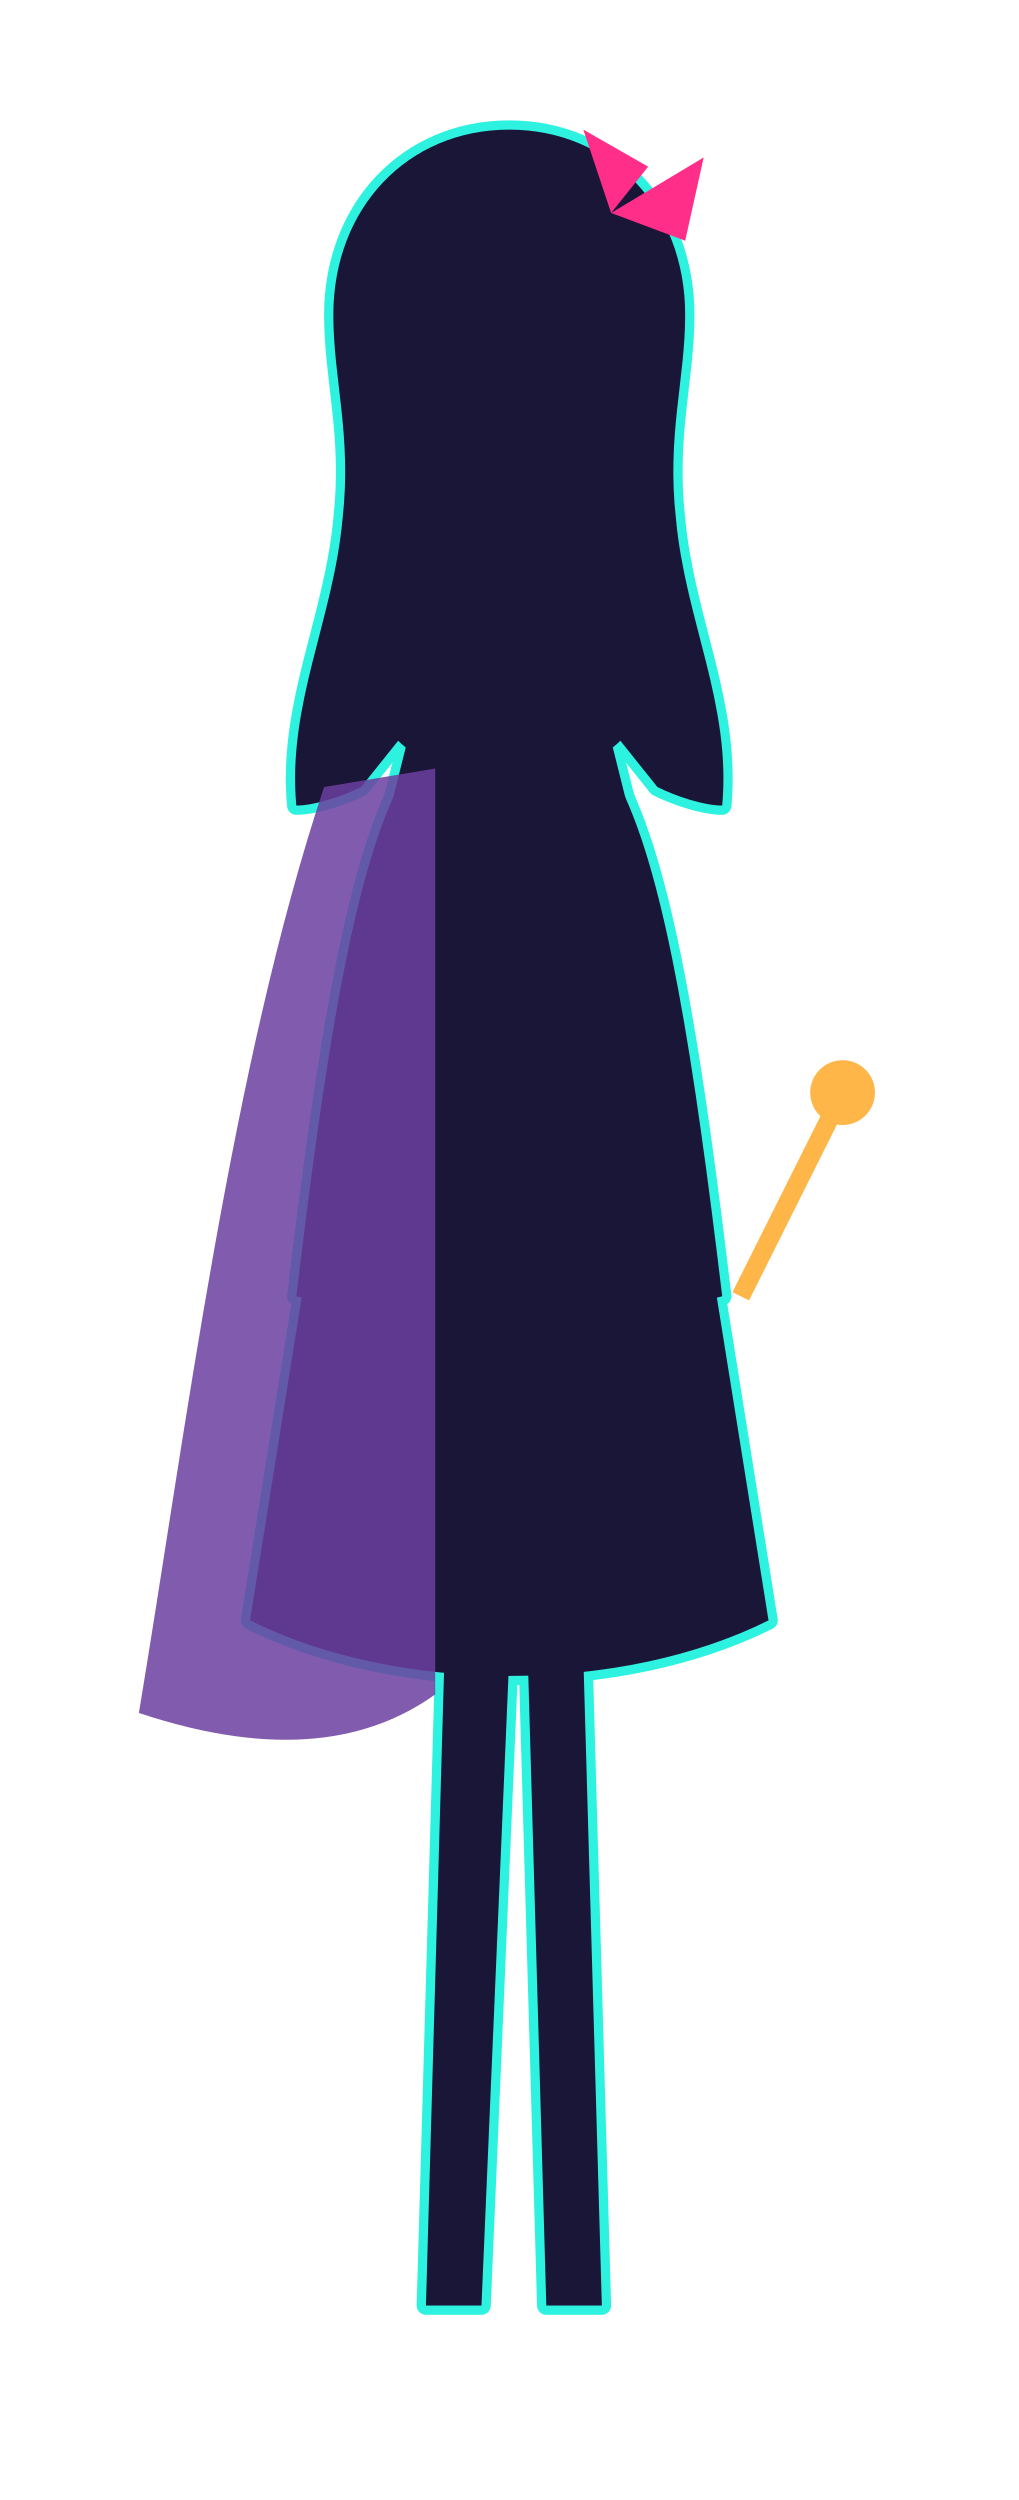
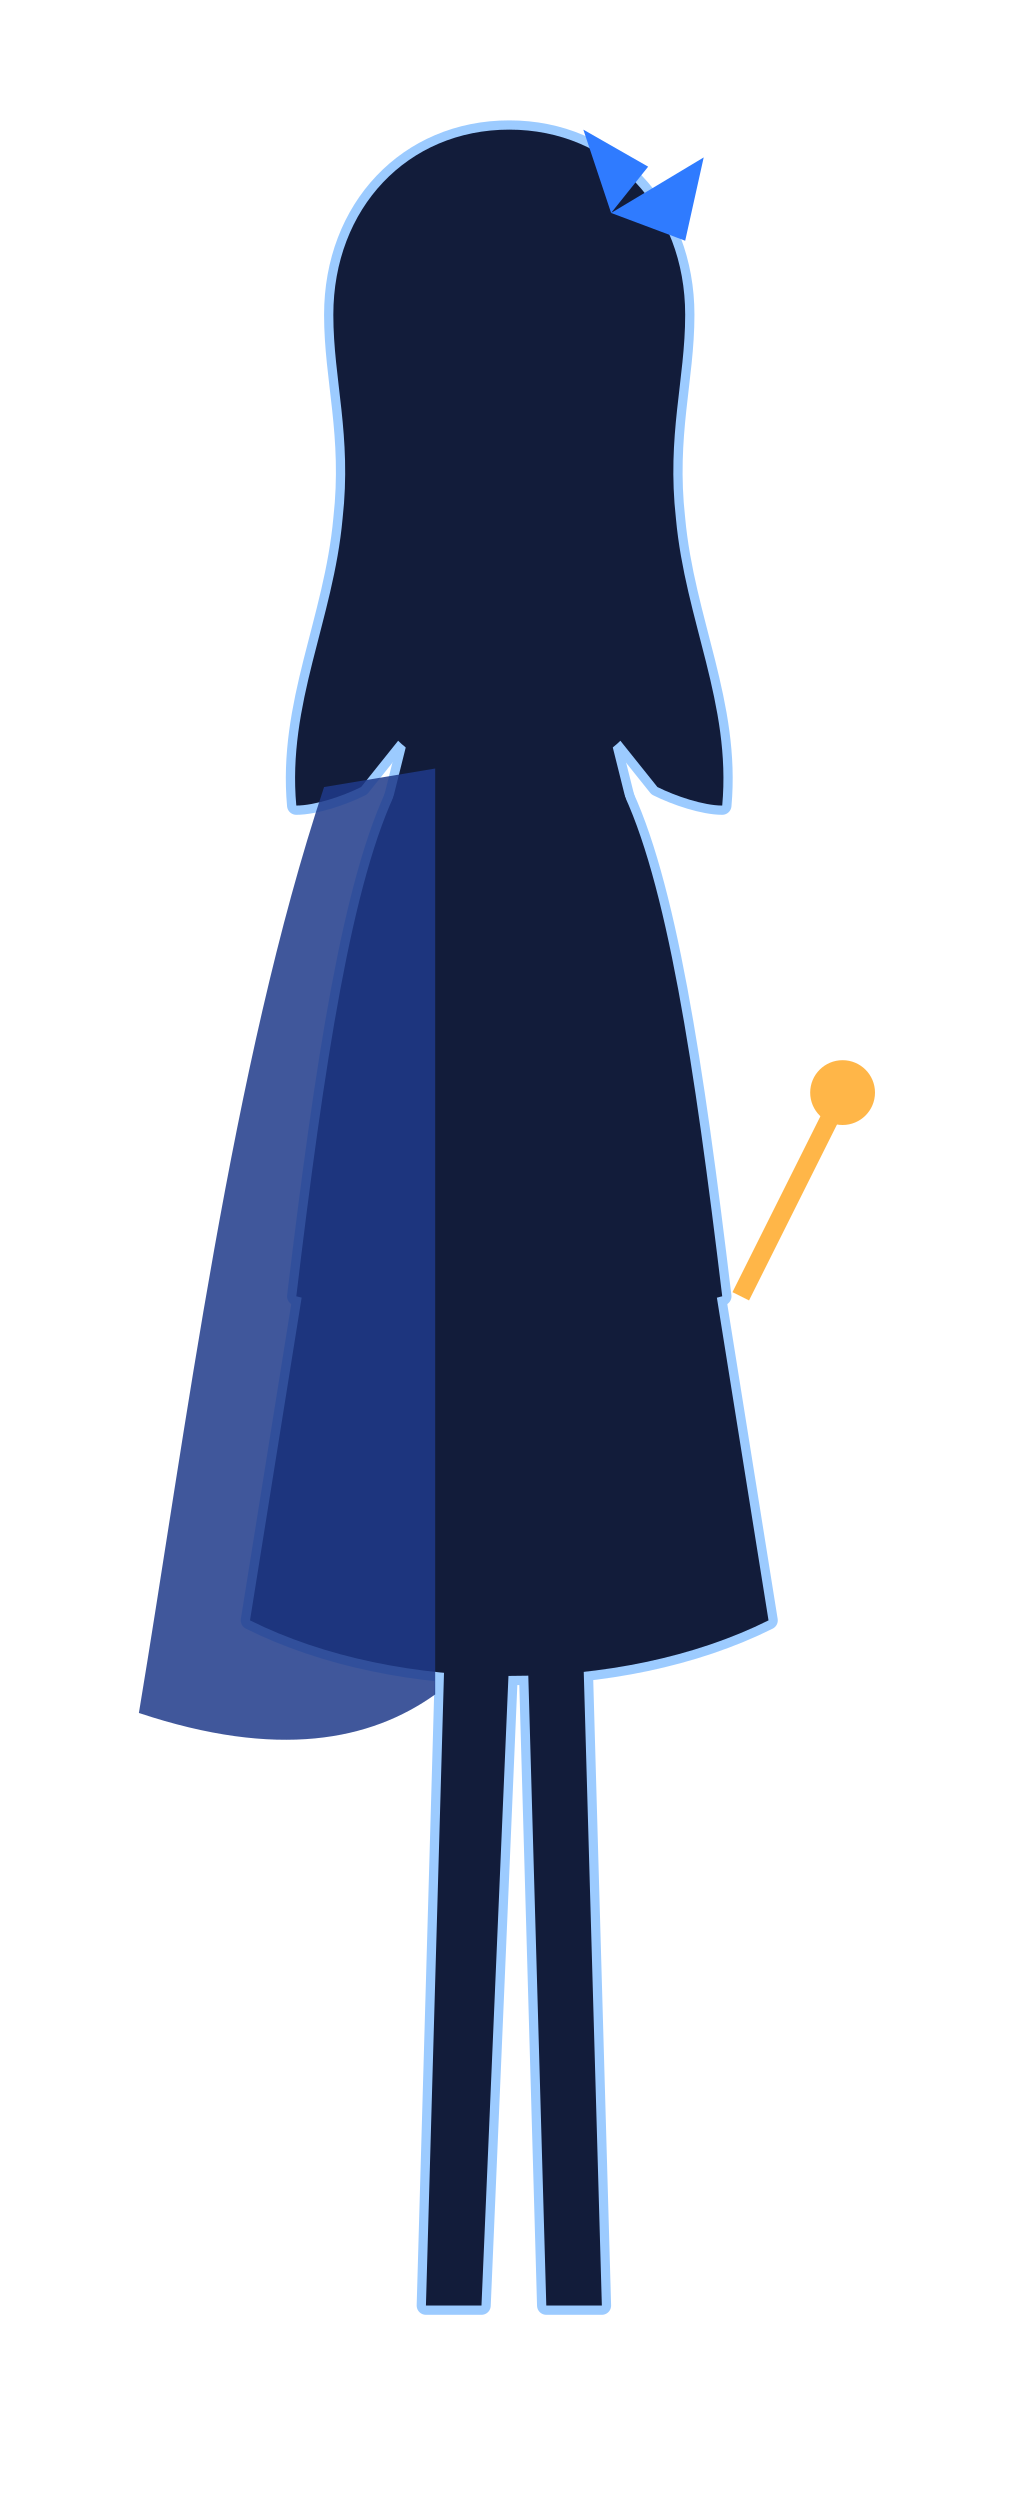
<svg xmlns="http://www.w3.org/2000/svg" viewBox="-10 -10 220 540" width="220" height="540">
-   <g fill="#2ef2e0" stroke="#2ef2e0" stroke-width="4" stroke-linejoin="round">
+   <g fill="#9ccbff" stroke="#9ccbff" stroke-width="4" stroke-linejoin="round">
    <path d="M100 18c-22 0-38 17-38 40 0 14 4 26 2 44-2 22-12 40-10 62 4 0 10-2 14-4l8-10c4 4 10 6 18 6h12c8 0 14-2 18-6l8 10c4 2 10 4 14 4 2-22-8-40-10-62-2-18 2-30 2-44 0-23-16-40-38-40z" />
    <path d="M78 150h44l10 40 24 150c-16 8-36 12-56 12s-40-4-56-12l24-150z" />
    <path d="M76 160c-10 20-16 60-22 110l8 2c8-44 16-80 22-104z" />
    <path d="M124 160c10 20 16 60 22 110l-8 2c-8-44-16-80-22-104z" />
    <path d="M86 348l-4 140h12l6-140z" />
    <path d="M104 348l4 140h12l-4-140z" />
  </g>
-   <g fill="#1a1638">
+   <g fill="#121c3a">
    <path d="M100 18c-22 0-38 17-38 40 0 14 4 26 2 44-2 22-12 40-10 62 4 0 10-2 14-4l8-10c4 4 10 6 18 6h12c8 0 14-2 18-6l8 10c4 2 10 4 14 4 2-22-8-40-10-62-2-18 2-30 2-44 0-23-16-40-38-40z" />
    <path d="M78 150h44l10 40 24 150c-16 8-36 12-56 12s-40-4-56-12l24-150z" />
    <path d="M76 160c-10 20-16 60-22 110l8 2c8-44 16-80 22-104z" />
    <path d="M124 160c10 20 16 60 22 110l-8 2c-8-44-16-80-22-104z" />
    <path d="M86 348l-4 140h12l6-140z" />
    <path d="M104 348l4 140h12l-4-140z" />
  </g>
-   <path d="M60 160c-20 60-30 140-40 200 30 10 50 6 64-4L84 156z" fill="#6b3fa0" opacity=".85" />
-   <path d="M122 36l20-12-4 18z M122 36l-6-18 14 8z" fill="#ff2e88" />
+   <path d="M60 160c-20 60-30 140-40 200 30 10 50 6 64-4L84 156z" fill="#1e3a8a" opacity=".85" />
+   <path d="M122 36l20-12-4 18z M122 36l-6-18 14 8z" fill="#2f7bff" />
  <path d="M150 270l20-40" stroke="#ffb648" stroke-width="4" />
  <circle cx="172" cy="226" r="7" fill="#ffb648" />
</svg>
